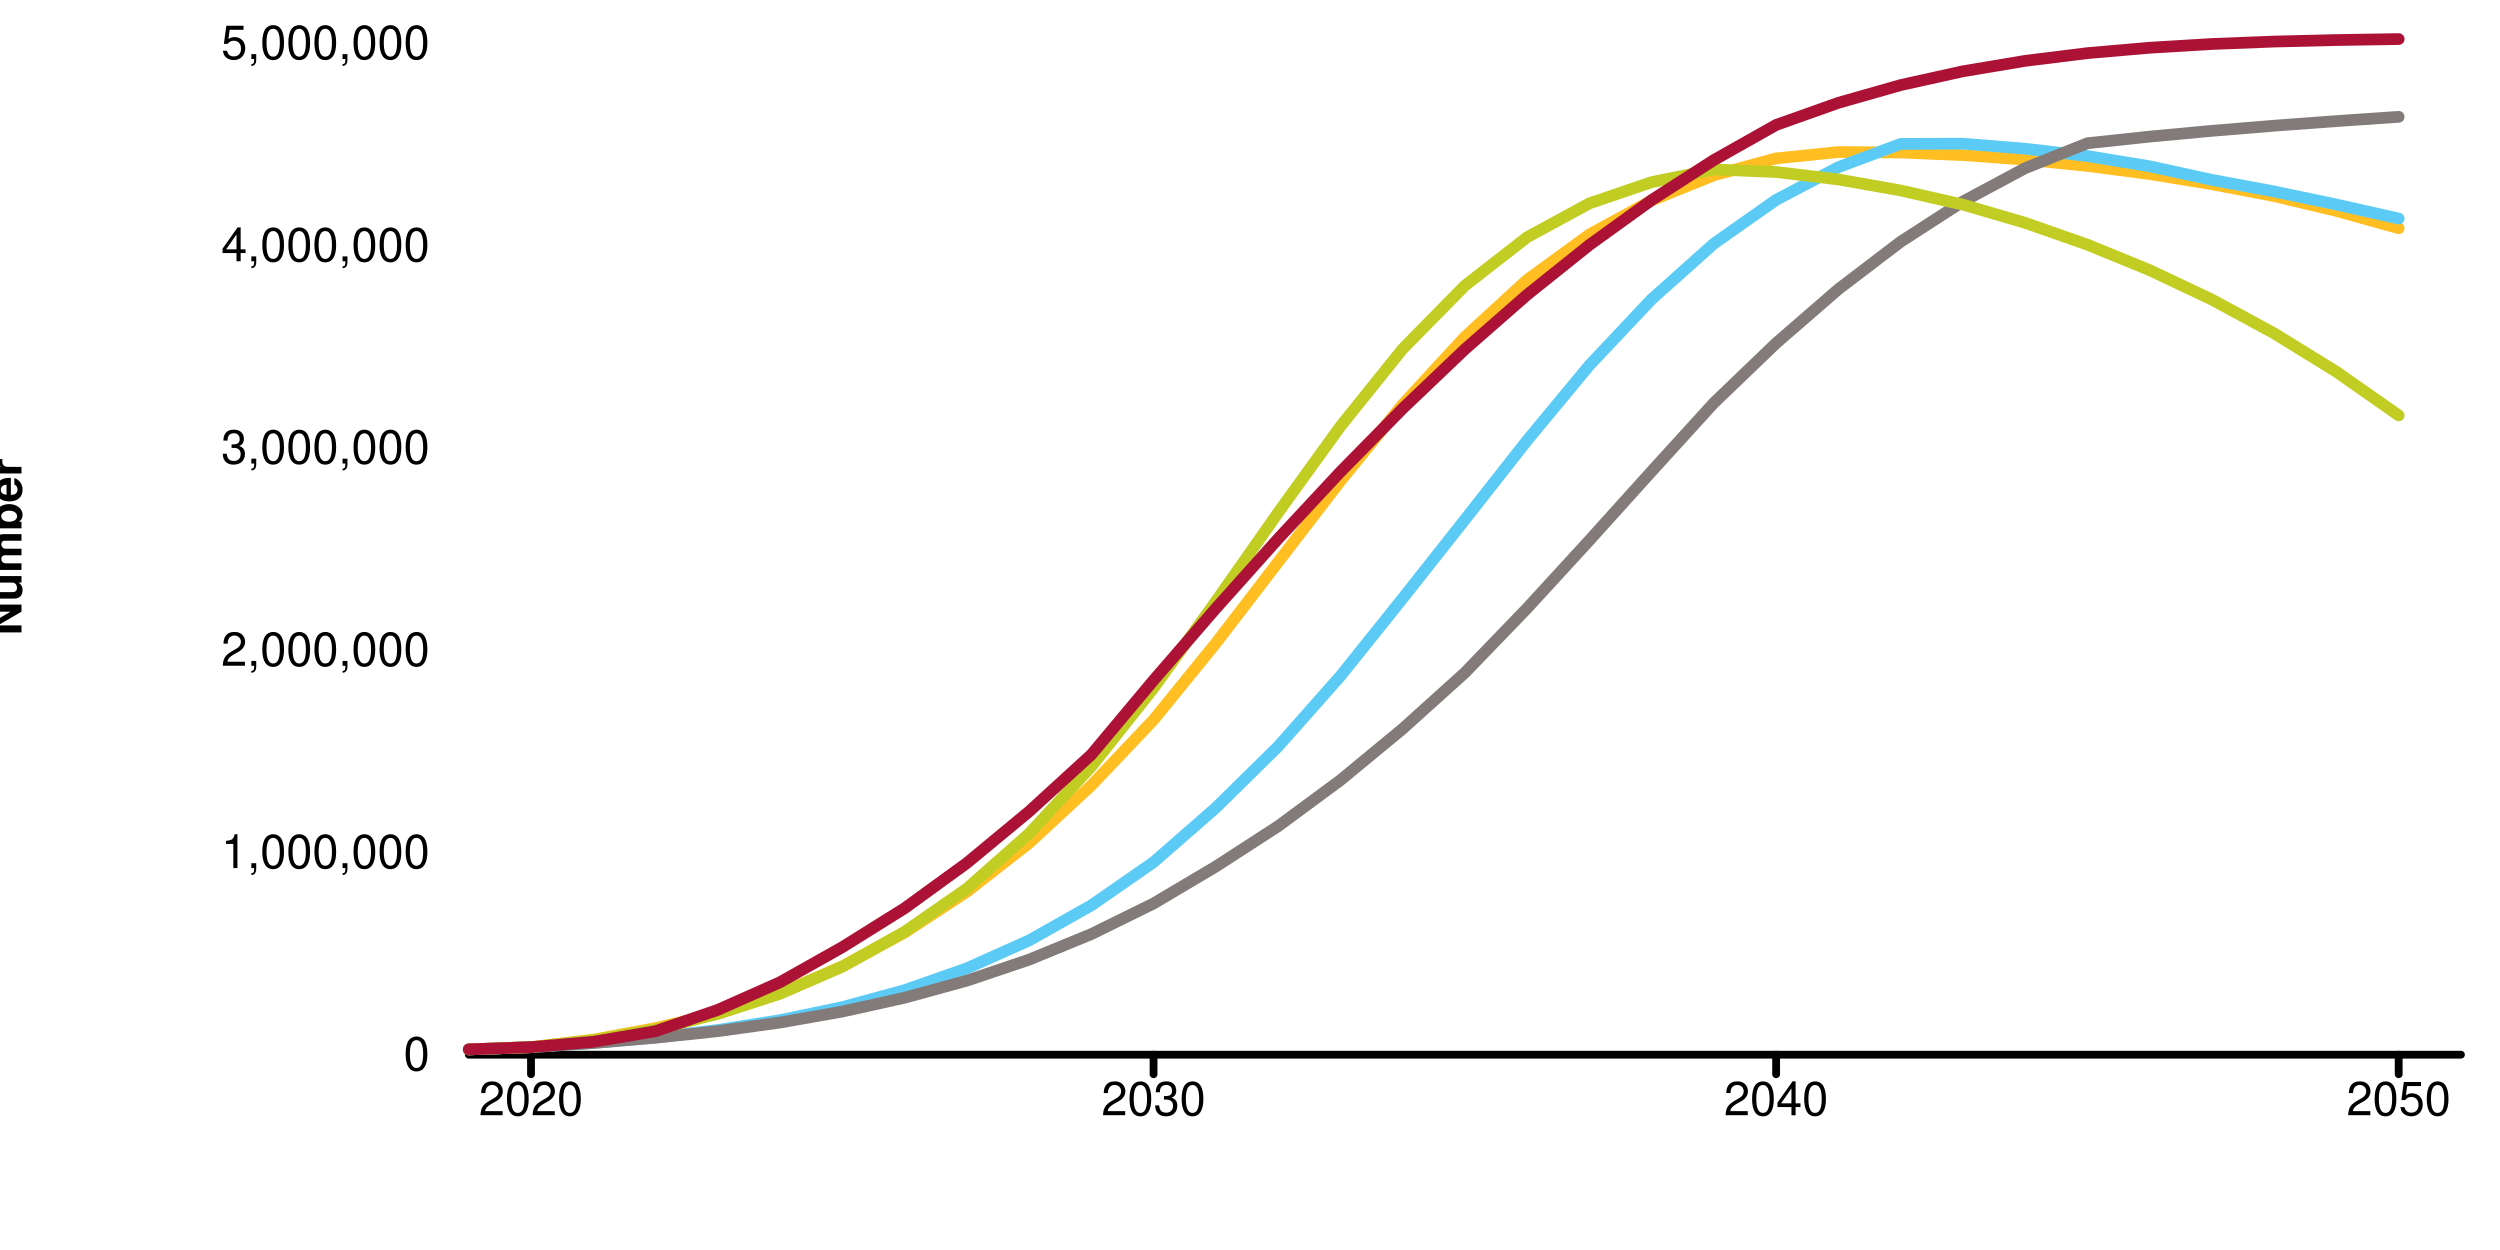
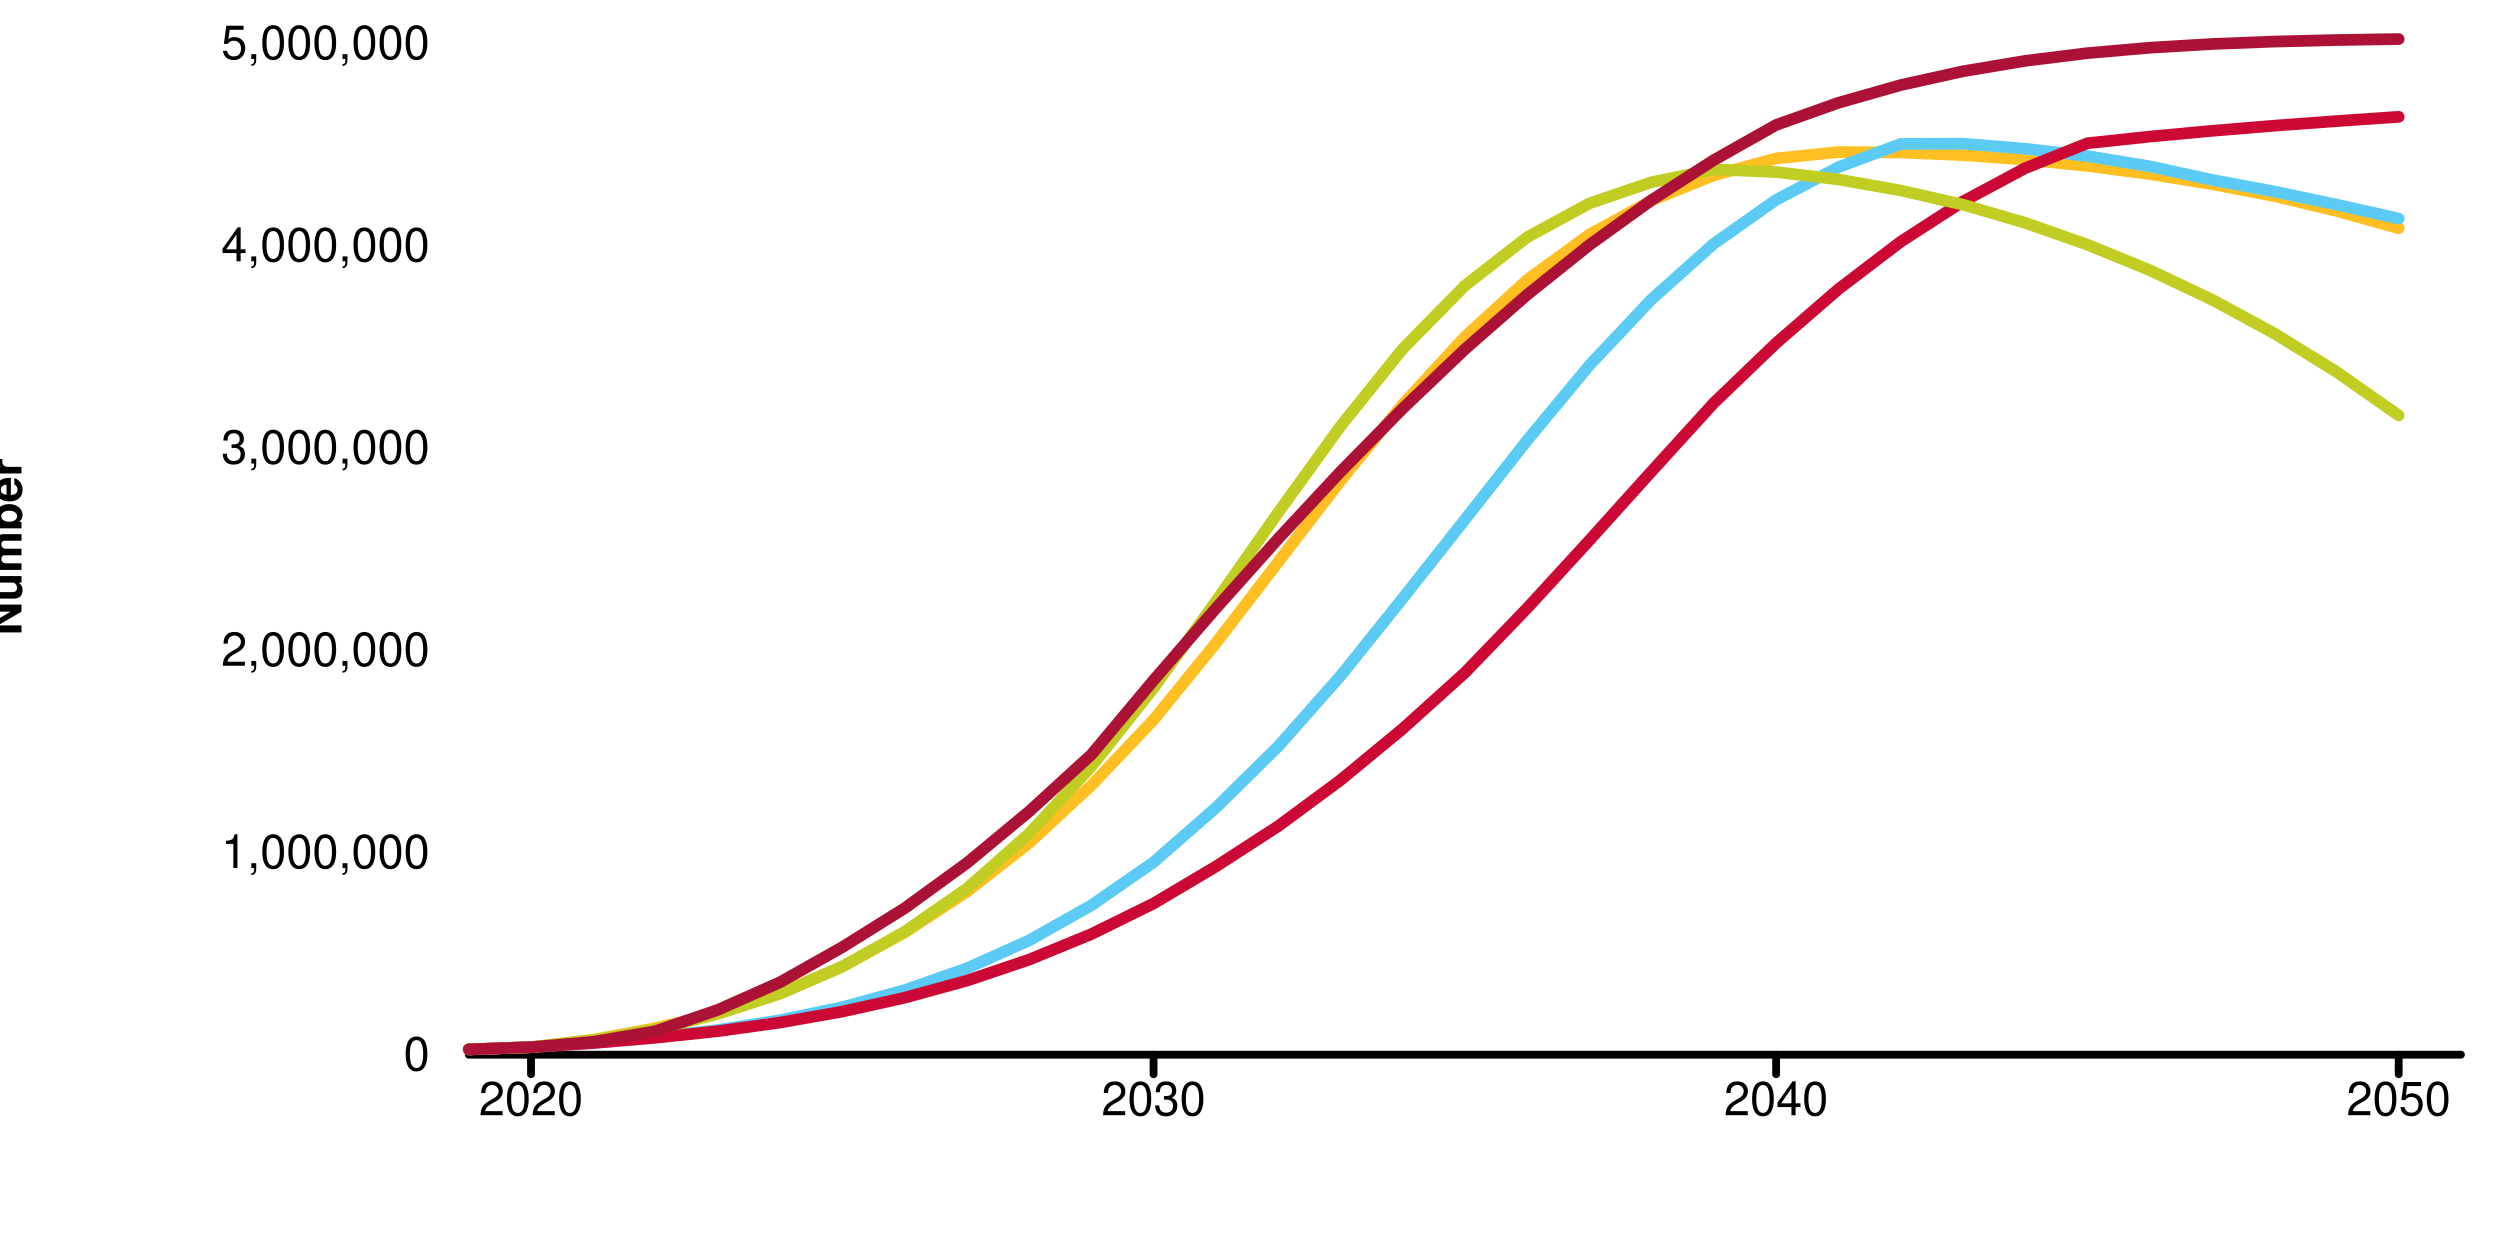
<svg xmlns="http://www.w3.org/2000/svg" width="640" height="320" viewBox="0 0 640 320" style="overflow:display" preserveAspectRatio="xMinYMin meet" overflow="visible">
  <defs>
    <style>
	.data-series path.line { fill-opacity: 0; }
	.data-series path.line.dotted { stroke-dasharray: 12 20 }
	.data-series circle { display: none; }
	.data-series:hover path.line, .data-series.on path.line { stroke-width: 5; }
	.data-series:hover circle, .data-series.on circle { display: inline; }
	.data-series circle:hover, .data-series circle.on { r: 6px!important; fill: black; }
	.grid { font-family: "Helvetica Neue",Helvetica,Arial,"Lucida Grande",sans-serif; }
	.grid line { stroke: rgb(0,0,0); stroke-width: 2; stroke-linecap: round; }
	.grid.grid-x text { text-anchor: middle; dominant-baseline: hanging; transform: translateY(10px); }
	.grid.grid-y text { text-anchor: end; dominant-baseline: middle; transform: translateX(-10px); }
	</style>
  </defs>
  <g class="grid grid-y">
    <line x1="120" y1="270" x2="630" y2="270" data-left="120" />
    <text x="120" y="270" text-anchor="end">0</text>
    <text x="120" y="218.219" text-anchor="end">1,000,000</text>
    <text x="120" y="166.438" text-anchor="end">2,000,000</text>
    <text x="120" y="114.657" text-anchor="end">3,000,000</text>
    <text x="120" y="62.876" text-anchor="end">4,000,000</text>
    <text x="120" y="11.095" text-anchor="end">5,000,000</text>
    <text style="text-anchor:middle;dominant-baseline:hanging;font-weight:bold;transform: translateY(140px) rotate(-90deg);">Number</text>
  </g>
  <g class="grid grid-x">
    <line class="tick" x1="135.938" y1="270" x2="135.938" y2="275" />
    <text x="135.938" y="270" text-anchor="middle">2020</text>
    <line class="tick" x1="295.312" y1="270" x2="295.312" y2="275" />
    <text x="295.312" y="270" text-anchor="middle">2030</text>
    <line class="tick" x1="454.688" y1="270" x2="454.688" y2="275" />
    <text x="454.688" y="270" text-anchor="middle">2040</text>
    <line class="tick" x1="614.062" y1="270" x2="614.062" y2="275" />
    <text x="614.062" y="270" text-anchor="middle">2050</text>
    <text style="text-anchor:middle;dominant-baseline:hanging;font-weight:bold;transform: translateY(140px) rotate(-90deg);" />
  </g>
  <g data-scenario="consumer-transformation" class="data-series">
    <path d="M 120.00,268.64L 135.94,268.07L 151.88,266.15L 167.81,263.19L 183.75,259.47L 199.69,254.27L 215.62,247.40L 231.56,238.74L 247.50,228.28L 263.44,215.82L 279.38,201.06L 295.31,184.28L 311.25,164.67L 327.19,143.90L 343.12,123.17L 359.06,103.58L 375.00,86.26L 390.94,71.65L 406.88,60.04L 422.81,51.31L 438.75,44.87L 454.69,40.55L 470.62,38.92L 486.56,39.04L 502.50,39.71L 518.44,40.86L 534.38,42.48L 550.31,44.56L 566.25,47.16L 582.19,50.20L 598.12,54.00L 614.06,58.42" id="Consumer transformation" class="line" stroke="#FFBF22" stroke-width="3" stroke-linecap="round" />
    <circle cx="120.00" cy="268.64" data-y="26353" data-x="2019" r="4" fill="#FFBF22" />
    <circle cx="135.94" cy="268.07" data-y="37328" data-x="2020" r="4" fill="#FFBF22" />
    <circle cx="151.88" cy="266.15" data-y="74278" data-x="2021" r="4" fill="#FFBF22" />
    <circle cx="167.81" cy="263.19" data-y="131596" data-x="2022" r="4" fill="#FFBF22" />
    <circle cx="183.75" cy="259.47" data-y="203332" data-x="2023" r="4" fill="#FFBF22" />
    <circle cx="199.69" cy="254.27" data-y="303722" data-x="2024" r="4" fill="#FFBF22" />
    <circle cx="215.62" cy="247.40" data-y="436413" data-x="2025" r="4" fill="#FFBF22" />
    <circle cx="231.56" cy="238.74" data-y="603754" data-x="2026" r="4" fill="#FFBF22" />
    <circle cx="247.50" cy="228.28" data-y="805616" data-x="2027" r="4" fill="#FFBF22" />
    <circle cx="263.44" cy="215.82" data-y="1046385" data-x="2028" r="4" fill="#FFBF22" />
    <circle cx="279.38" cy="201.06" data-y="1331375" data-x="2029" r="4" fill="#FFBF22" />
    <circle cx="295.31" cy="184.28" data-y="1655344" data-x="2030" r="4" fill="#FFBF22" />
    <circle cx="311.25" cy="164.67" data-y="2034198" data-x="2031" r="4" fill="#FFBF22" />
    <circle cx="327.19" cy="143.90" data-y="2435229" data-x="2032" r="4" fill="#FFBF22" />
    <circle cx="343.12" cy="123.17" data-y="2835593" data-x="2033" r="4" fill="#FFBF22" />
    <circle cx="359.06" cy="103.58" data-y="3213844" data-x="2034" r="4" fill="#FFBF22" />
    <circle cx="375.00" cy="86.26" data-y="3548423" data-x="2035" r="4" fill="#FFBF22" />
    <circle cx="390.94" cy="71.65" data-y="3830519" data-x="2036" r="4" fill="#FFBF22" />
    <circle cx="406.88" cy="60.04" data-y="4054689" data-x="2037" r="4" fill="#FFBF22" />
    <circle cx="422.81" cy="51.31" data-y="4223447" data-x="2038" r="4" fill="#FFBF22" />
    <circle cx="438.75" cy="44.87" data-y="4347769" data-x="2039" r="4" fill="#FFBF22" />
    <circle cx="454.69" cy="40.55" data-y="4431205" data-x="2040" r="4" fill="#FFBF22" />
    <circle cx="470.62" cy="38.92" data-y="4462658" data-x="2041" r="4" fill="#FFBF22" />
    <circle cx="486.56" cy="39.04" data-y="4460380" data-x="2042" r="4" fill="#FFBF22" />
    <circle cx="502.50" cy="39.71" data-y="4447469" data-x="2043" r="4" fill="#FFBF22" />
    <circle cx="518.44" cy="40.86" data-y="4425086" data-x="2044" r="4" fill="#FFBF22" />
    <circle cx="534.38" cy="42.48" data-y="4393799" data-x="2045" r="4" fill="#FFBF22" />
    <circle cx="550.31" cy="44.56" data-y="4353742" data-x="2046" r="4" fill="#FFBF22" />
    <circle cx="566.25" cy="47.16" data-y="4303533" data-x="2047" r="4" fill="#FFBF22" />
    <circle cx="582.19" cy="50.20" data-y="4244713" data-x="2048" r="4" fill="#FFBF22" />
    <circle cx="598.12" cy="54.00" data-y="4171426" data-x="2049" r="4" fill="#FFBF22" />
    <circle cx="614.06" cy="58.42" data-y="4086045" data-x="2050" r="4" fill="#FFBF22" />
  </g>
  <g data-scenario="system-transformation" class="data-series">
    <path d="M 120.00,268.64L 135.94,268.07L 151.88,267.00L 167.81,265.59L 183.75,263.68L 199.69,261.16L 215.62,257.83L 231.56,253.48L 247.50,247.89L 263.44,240.75L 279.38,231.77L 295.31,220.72L 311.25,206.79L 327.19,191.10L 343.12,173.10L 359.06,153.21L 375.00,133.04L 390.94,112.75L 406.88,93.51L 422.81,76.61L 438.75,62.38L 454.69,51.16L 470.62,42.80L 486.56,36.84L 502.50,36.78L 518.44,38.07L 534.38,39.95L 550.31,42.57L 566.25,46.05L 582.19,49.02L 598.12,52.36L 614.06,55.95" id="System transformation" class="line" stroke="#5BCBF5" stroke-width="3" stroke-linecap="round" />
    <circle cx="120.00" cy="268.64" data-y="26353" data-x="2019" r="4" fill="#5BCBF5" />
    <circle cx="135.94" cy="268.07" data-y="37328" data-x="2020" r="4" fill="#5BCBF5" />
    <circle cx="151.88" cy="267.00" data-y="58015" data-x="2021" r="4" fill="#5BCBF5" />
    <circle cx="167.81" cy="265.59" data-y="85178" data-x="2022" r="4" fill="#5BCBF5" />
    <circle cx="183.75" cy="263.68" data-y="122114" data-x="2023" r="4" fill="#5BCBF5" />
    <circle cx="199.69" cy="261.16" data-y="170653" data-x="2024" r="4" fill="#5BCBF5" />
    <circle cx="215.62" cy="257.83" data-y="234986" data-x="2025" r="4" fill="#5BCBF5" />
    <circle cx="231.56" cy="253.48" data-y="318999" data-x="2026" r="4" fill="#5BCBF5" />
    <circle cx="247.50" cy="247.89" data-y="427076" data-x="2027" r="4" fill="#5BCBF5" />
    <circle cx="263.44" cy="240.75" data-y="564934" data-x="2028" r="4" fill="#5BCBF5" />
    <circle cx="279.38" cy="231.77" data-y="738256" data-x="2029" r="4" fill="#5BCBF5" />
    <circle cx="295.31" cy="220.72" data-y="951624" data-x="2030" r="4" fill="#5BCBF5" />
    <circle cx="311.25" cy="206.79" data-y="1220735" data-x="2031" r="4" fill="#5BCBF5" />
    <circle cx="327.19" cy="191.10" data-y="1523686" data-x="2032" r="4" fill="#5BCBF5" />
    <circle cx="343.12" cy="173.10" data-y="1871251" data-x="2033" r="4" fill="#5BCBF5" />
    <circle cx="359.06" cy="153.21" data-y="2255453" data-x="2034" r="4" fill="#5BCBF5" />
    <circle cx="375.00" cy="133.04" data-y="2644902" data-x="2035" r="4" fill="#5BCBF5" />
    <circle cx="390.94" cy="112.75" data-y="3036877" data-x="2036" r="4" fill="#5BCBF5" />
    <circle cx="406.88" cy="93.51" data-y="3408369" data-x="2037" r="4" fill="#5BCBF5" />
    <circle cx="422.81" cy="76.61" data-y="3734852" data-x="2038" r="4" fill="#5BCBF5" />
    <circle cx="438.75" cy="62.38" data-y="4009521" data-x="2039" r="4" fill="#5BCBF5" />
    <circle cx="454.69" cy="51.16" data-y="4226193" data-x="2040" r="4" fill="#5BCBF5" />
    <circle cx="470.62" cy="42.80" data-y="4387647" data-x="2041" r="4" fill="#5BCBF5" />
    <circle cx="486.56" cy="36.84" data-y="4502783" data-x="2042" r="4" fill="#5BCBF5" />
    <circle cx="502.50" cy="36.78" data-y="4503922" data-x="2043" r="4" fill="#5BCBF5" />
    <circle cx="518.44" cy="38.07" data-y="4479049" data-x="2044" r="4" fill="#5BCBF5" />
    <circle cx="534.38" cy="39.95" data-y="4442678" data-x="2045" r="4" fill="#5BCBF5" />
    <circle cx="550.31" cy="42.57" data-y="4392217" data-x="2046" r="4" fill="#5BCBF5" />
    <circle cx="566.25" cy="46.05" data-y="4324916" data-x="2047" r="4" fill="#5BCBF5" />
    <circle cx="582.19" cy="49.02" data-y="4267504" data-x="2048" r="4" fill="#5BCBF5" />
    <circle cx="598.12" cy="52.36" data-y="4203068" data-x="2049" r="4" fill="#5BCBF5" />
    <circle cx="614.06" cy="55.95" data-y="4133725" data-x="2050" r="4" fill="#5BCBF5" />
  </g>
  <g data-scenario="steady-progression" class="data-series">
-     <path d="M 120.00,268.64L 135.94,268.07L 151.88,267.01L 167.81,265.66L 183.75,263.98L 199.69,261.77L 215.62,258.96L 231.56,255.42L 247.50,251.05L 263.44,245.67L 279.38,239.13L 295.31,231.29L 311.25,221.83L 327.19,211.51L 343.12,199.75L 359.06,186.59L 375.00,172.23L 390.94,155.71L 406.88,138.33L 422.81,120.66L 438.75,103.15L 454.69,87.85L 470.62,74.04L 486.56,61.89L 502.50,51.59L 518.44,43.05L 534.38,36.67L 550.31,34.97L 566.25,33.49L 582.19,32.18L 598.12,31.00L 614.06,29.91" id="Steady progression" class="line" stroke="#827B7A" stroke-width="3" stroke-linecap="round" />
-     <circle cx="120.00" cy="268.64" data-y="26353" data-x="2019" r="4" fill="#827B7A" />
-     <circle cx="135.94" cy="268.07" data-y="37328" data-x="2020" r="4" fill="#827B7A" />
-     <circle cx="151.88" cy="267.01" data-y="57745" data-x="2021" r="4" fill="#827B7A" />
-     <circle cx="167.81" cy="265.66" data-y="83805" data-x="2022" r="4" fill="#827B7A" />
-     <circle cx="183.75" cy="263.98" data-y="116239" data-x="2023" r="4" fill="#827B7A" />
-     <circle cx="199.69" cy="261.77" data-y="158885" data-x="2024" r="4" fill="#827B7A" />
-     <circle cx="215.62" cy="258.96" data-y="213262" data-x="2025" r="4" fill="#827B7A" />
-     <circle cx="231.56" cy="255.42" data-y="281557" data-x="2026" r="4" fill="#827B7A" />
-     <circle cx="247.50" cy="251.05" data-y="365938" data-x="2027" r="4" fill="#827B7A" />
-     <circle cx="263.44" cy="245.67" data-y="469787" data-x="2028" r="4" fill="#827B7A" />
-     <circle cx="279.38" cy="239.13" data-y="596128" data-x="2029" r="4" fill="#827B7A" />
-     <circle cx="295.31" cy="231.29" data-y="747496" data-x="2030" r="4" fill="#827B7A" />
-     <circle cx="311.25" cy="221.83" data-y="930295" data-x="2031" r="4" fill="#827B7A" />
-     <circle cx="327.19" cy="211.51" data-y="1129496" data-x="2032" r="4" fill="#827B7A" />
-     <circle cx="343.12" cy="199.75" data-y="1356716" data-x="2033" r="4" fill="#827B7A" />
-     <circle cx="359.06" cy="186.59" data-y="1610789" data-x="2034" r="4" fill="#827B7A" />
-     <circle cx="375.00" cy="172.23" data-y="1888053" data-x="2035" r="4" fill="#827B7A" />
-     <circle cx="390.94" cy="155.71" data-y="2207186" data-x="2036" r="4" fill="#827B7A" />
-     <circle cx="406.88" cy="138.33" data-y="2542826" data-x="2037" r="4" fill="#827B7A" />
-     <circle cx="422.81" cy="120.66" data-y="2884130" data-x="2038" r="4" fill="#827B7A" />
-     <circle cx="438.75" cy="103.15" data-y="3222142" data-x="2039" r="4" fill="#827B7A" />
-     <circle cx="454.69" cy="87.85" data-y="3517763" data-x="2040" r="4" fill="#827B7A" />
-     <circle cx="470.62" cy="74.04" data-y="3784338" data-x="2041" r="4" fill="#827B7A" />
-     <circle cx="486.56" cy="61.89" data-y="4018993" data-x="2042" r="4" fill="#827B7A" />
-     <circle cx="502.50" cy="51.59" data-y="4217923" data-x="2043" r="4" fill="#827B7A" />
-     <circle cx="518.44" cy="43.05" data-y="4382969" data-x="2044" r="4" fill="#827B7A" />
-     <circle cx="534.38" cy="36.67" data-y="4506090" data-x="2045" r="4" fill="#827B7A" />
-     <circle cx="550.31" cy="34.97" data-y="4538842" data-x="2046" r="4" fill="#827B7A" />
-     <circle cx="566.25" cy="33.49" data-y="4567487" data-x="2047" r="4" fill="#827B7A" />
-     <circle cx="582.19" cy="32.18" data-y="4592842" data-x="2048" r="4" fill="#827B7A" />
-     <circle cx="598.12" cy="31.00" data-y="4615677" data-x="2049" r="4" fill="#827B7A" />
-     <circle cx="614.06" cy="29.91" data-y="4636643" data-x="2050" r="4" fill="#827B7A" />
+     <path d="M 120.00,268.64L 135.94,268.07L 151.88,267.01L 167.81,265.66L 183.75,263.98L 199.69,261.77L 215.62,258.96L 231.56,255.42L 247.50,251.05L 263.44,245.67L 279.38,239.13L 295.31,231.29L 311.25,221.83L 327.19,211.51L 343.12,199.75L 359.06,186.59L 375.00,172.23L 390.94,155.71L 406.88,138.33L 422.81,120.66L 438.75,103.15L 454.69,87.85L 470.62,74.04L 486.56,61.89L 502.50,51.59L 518.44,43.05L 534.38,36.67L 550.31,34.97L 566.25,33.49L 582.19,32.18L 598.12,31.00L 614.06,29.91" id="Steady progression" class="line" stroke="#cc0935" stroke-width="3" stroke-linecap="round" />
+     <circle cx="120.00" cy="268.64" data-y="26353" data-x="2019" r="4" fill="#cc0935" />
+     <circle cx="135.94" cy="268.07" data-y="37328" data-x="2020" r="4" fill="#cc0935" />
+     <circle cx="151.88" cy="267.01" data-y="57745" data-x="2021" r="4" fill="#cc0935" />
+     <circle cx="167.81" cy="265.66" data-y="83805" data-x="2022" r="4" fill="#cc0935" />
+     <circle cx="183.75" cy="263.98" data-y="116239" data-x="2023" r="4" fill="#cc0935" />
+     <circle cx="199.69" cy="261.77" data-y="158885" data-x="2024" r="4" fill="#cc0935" />
+     <circle cx="215.62" cy="258.96" data-y="213262" data-x="2025" r="4" fill="#cc0935" />
+     <circle cx="231.56" cy="255.42" data-y="281557" data-x="2026" r="4" fill="#cc0935" />
+     <circle cx="247.50" cy="251.05" data-y="365938" data-x="2027" r="4" fill="#cc0935" />
+     <circle cx="263.44" cy="245.67" data-y="469787" data-x="2028" r="4" fill="#cc0935" />
+     <circle cx="279.38" cy="239.13" data-y="596128" data-x="2029" r="4" fill="#cc0935" />
+     <circle cx="295.31" cy="231.29" data-y="747496" data-x="2030" r="4" fill="#cc0935" />
+     <circle cx="311.25" cy="221.83" data-y="930295" data-x="2031" r="4" fill="#cc0935" />
+     <circle cx="327.19" cy="211.51" data-y="1129496" data-x="2032" r="4" fill="#cc0935" />
+     <circle cx="343.12" cy="199.75" data-y="1356716" data-x="2033" r="4" fill="#cc0935" />
+     <circle cx="359.06" cy="186.59" data-y="1610789" data-x="2034" r="4" fill="#cc0935" />
+     <circle cx="375.00" cy="172.23" data-y="1888053" data-x="2035" r="4" fill="#cc0935" />
+     <circle cx="390.94" cy="155.71" data-y="2207186" data-x="2036" r="4" fill="#cc0935" />
+     <circle cx="406.88" cy="138.33" data-y="2542826" data-x="2037" r="4" fill="#cc0935" />
+     <circle cx="422.81" cy="120.66" data-y="2884130" data-x="2038" r="4" fill="#cc0935" />
+     <circle cx="438.75" cy="103.15" data-y="3222142" data-x="2039" r="4" fill="#cc0935" />
+     <circle cx="454.69" cy="87.85" data-y="3517763" data-x="2040" r="4" fill="#cc0935" />
+     <circle cx="470.62" cy="74.04" data-y="3784338" data-x="2041" r="4" fill="#cc0935" />
+     <circle cx="486.56" cy="61.89" data-y="4018993" data-x="2042" r="4" fill="#cc0935" />
+     <circle cx="502.50" cy="51.59" data-y="4217923" data-x="2043" r="4" fill="#cc0935" />
+     <circle cx="518.44" cy="43.05" data-y="4382969" data-x="2044" r="4" fill="#cc0935" />
+     <circle cx="534.38" cy="36.67" data-y="4506090" data-x="2045" r="4" fill="#cc0935" />
+     <circle cx="550.31" cy="34.97" data-y="4538842" data-x="2046" r="4" fill="#cc0935" />
+     <circle cx="566.25" cy="33.49" data-y="4567487" data-x="2047" r="4" fill="#cc0935" />
+     <circle cx="582.19" cy="32.18" data-y="4592842" data-x="2048" r="4" fill="#cc0935" />
+     <circle cx="598.12" cy="31.00" data-y="4615677" data-x="2049" r="4" fill="#cc0935" />
+     <circle cx="614.06" cy="29.91" data-y="4636643" data-x="2050" r="4" fill="#cc0935" />
  </g>
  <g data-scenario="leading-the-way" class="data-series">
    <path d="M 120.00,268.64L 135.94,268.07L 151.88,266.27L 167.81,263.53L 183.75,259.55L 199.69,254.39L 215.62,247.47L 231.56,238.54L 247.50,227.49L 263.44,213.40L 279.38,196.23L 295.31,176.15L 311.25,153.97L 327.19,131.24L 343.12,109.18L 359.06,89.35L 375.00,73.14L 390.94,60.73L 406.88,52.06L 422.81,46.63L 438.75,43.38L 454.69,44.04L 470.62,45.94L 486.56,48.76L 502.50,52.39L 518.44,57.05L 534.38,62.64L 550.31,69.16L 566.25,76.70L 582.19,85.34L 598.12,95.18L 614.06,106.34" id="Leading the way" class="line" stroke="#C2CD23" stroke-width="3" stroke-linecap="round" />
    <circle cx="120.00" cy="268.64" data-y="26353" data-x="2019" r="4" fill="#C2CD23" />
    <circle cx="135.94" cy="268.07" data-y="37328" data-x="2020" r="4" fill="#C2CD23" />
    <circle cx="151.88" cy="266.27" data-y="72016" data-x="2021" r="4" fill="#C2CD23" />
    <circle cx="167.81" cy="263.53" data-y="124935" data-x="2022" r="4" fill="#C2CD23" />
    <circle cx="183.75" cy="259.55" data-y="201814" data-x="2023" r="4" fill="#C2CD23" />
    <circle cx="199.69" cy="254.39" data-y="301414" data-x="2024" r="4" fill="#C2CD23" />
    <circle cx="215.62" cy="247.47" data-y="435065" data-x="2025" r="4" fill="#C2CD23" />
    <circle cx="231.56" cy="238.54" data-y="607515" data-x="2026" r="4" fill="#C2CD23" />
    <circle cx="247.50" cy="227.49" data-y="821021" data-x="2027" r="4" fill="#C2CD23" />
    <circle cx="263.44" cy="213.40" data-y="1093022" data-x="2028" r="4" fill="#C2CD23" />
    <circle cx="279.38" cy="196.23" data-y="1424698" data-x="2029" r="4" fill="#C2CD23" />
    <circle cx="295.31" cy="176.15" data-y="1812382" data-x="2030" r="4" fill="#C2CD23" />
    <circle cx="311.25" cy="153.97" data-y="2240703" data-x="2031" r="4" fill="#C2CD23" />
    <circle cx="327.19" cy="131.24" data-y="2679791" data-x="2032" r="4" fill="#C2CD23" />
    <circle cx="343.12" cy="109.18" data-y="3105675" data-x="2033" r="4" fill="#C2CD23" />
    <circle cx="359.06" cy="89.35" data-y="3488656" data-x="2034" r="4" fill="#C2CD23" />
    <circle cx="375.00" cy="73.14" data-y="3801724" data-x="2035" r="4" fill="#C2CD23" />
    <circle cx="390.94" cy="60.73" data-y="4041478" data-x="2036" r="4" fill="#C2CD23" />
    <circle cx="406.88" cy="52.06" data-y="4208832" data-x="2037" r="4" fill="#C2CD23" />
    <circle cx="422.81" cy="46.63" data-y="4313677" data-x="2038" r="4" fill="#C2CD23" />
    <circle cx="438.75" cy="43.38" data-y="4376483" data-x="2039" r="4" fill="#C2CD23" />
    <circle cx="454.69" cy="44.04" data-y="4363767" data-x="2040" r="4" fill="#C2CD23" />
    <circle cx="470.62" cy="45.94" data-y="4327009" data-x="2041" r="4" fill="#C2CD23" />
    <circle cx="486.56" cy="48.76" data-y="4272531" data-x="2042" r="4" fill="#C2CD23" />
    <circle cx="502.50" cy="52.39" data-y="4202514" data-x="2043" r="4" fill="#C2CD23" />
    <circle cx="518.44" cy="57.05" data-y="4112528" data-x="2044" r="4" fill="#C2CD23" />
    <circle cx="534.38" cy="62.64" data-y="4004466" data-x="2045" r="4" fill="#C2CD23" />
    <circle cx="550.31" cy="69.16" data-y="3878557" data-x="2046" r="4" fill="#C2CD23" />
    <circle cx="566.25" cy="76.70" data-y="3733090" data-x="2047" r="4" fill="#C2CD23" />
    <circle cx="582.19" cy="85.34" data-y="3566248" data-x="2048" r="4" fill="#C2CD23" />
    <circle cx="598.12" cy="95.18" data-y="3376065" data-x="2049" r="4" fill="#C2CD23" />
    <circle cx="614.06" cy="106.34" data-y="3160521" data-x="2050" r="4" fill="#C2CD23" />
  </g>
  <g data-scenario="planning-scenario" class="data-series">
    <path d="M 120.00,268.64L 135.94,268.07L 151.88,266.70L 167.81,263.98L 183.75,258.53L 199.69,251.45L 215.62,242.48L 231.56,232.52L 247.50,220.95L 263.44,207.75L 279.38,193.19L 295.31,174.15L 311.25,155.76L 327.19,137.93L 343.12,120.82L 359.06,104.61L 375.00,89.42L 390.94,75.46L 406.88,62.71L 422.81,51.22L 438.75,40.97L 454.69,31.98L 470.62,26.32L 486.56,21.78L 502.50,18.25L 518.44,15.58L 534.38,13.60L 550.31,12.22L 566.25,11.26L 582.19,10.64L 598.12,10.25L 614.06,10.00" id="NPg Planning Scenario" class="line" stroke="#ab1236" stroke-width="3" stroke-linecap="round" />
    <circle cx="120.00" cy="268.64" data-y="26353" data-x="2019" r="4" fill="#ab1236" />
    <circle cx="135.94" cy="268.07" data-y="37328" data-x="2020" r="4" fill="#ab1236" />
    <circle cx="151.88" cy="266.70" data-y="63649" data-x="2021" r="4" fill="#ab1236" />
    <circle cx="167.81" cy="263.98" data-y="116333" data-x="2022" r="4" fill="#ab1236" />
    <circle cx="183.75" cy="258.53" data-y="221493" data-x="2023" r="4" fill="#ab1236" />
    <circle cx="199.69" cy="251.45" data-y="358149" data-x="2024" r="4" fill="#ab1236" />
    <circle cx="215.62" cy="242.48" data-y="531397" data-x="2025" r="4" fill="#ab1236" />
    <circle cx="231.56" cy="232.52" data-y="723729" data-x="2026" r="4" fill="#ab1236" />
    <circle cx="247.50" cy="220.95" data-y="947174" data-x="2027" r="4" fill="#ab1236" />
    <circle cx="263.44" cy="207.75" data-y="1202124" data-x="2028" r="4" fill="#ab1236" />
    <circle cx="279.38" cy="193.19" data-y="1483417" data-x="2029" r="4" fill="#ab1236" />
    <circle cx="295.31" cy="174.15" data-y="1851101" data-x="2030" r="4" fill="#ab1236" />
    <circle cx="311.25" cy="155.76" data-y="2206223" data-x="2031" r="4" fill="#ab1236" />
    <circle cx="327.19" cy="137.93" data-y="2550564" data-x="2032" r="4" fill="#ab1236" />
    <circle cx="343.12" cy="120.82" data-y="2880984" data-x="2033" r="4" fill="#ab1236" />
    <circle cx="359.06" cy="104.61" data-y="3194069" data-x="2034" r="4" fill="#ab1236" />
    <circle cx="375.00" cy="89.42" data-y="3487300" data-x="2035" r="4" fill="#ab1236" />
    <circle cx="390.94" cy="75.46" data-y="3756887" data-x="2036" r="4" fill="#ab1236" />
    <circle cx="406.88" cy="62.71" data-y="4003149" data-x="2037" r="4" fill="#ab1236" />
    <circle cx="422.81" cy="51.22" data-y="4225037" data-x="2038" r="4" fill="#ab1236" />
    <circle cx="438.75" cy="40.97" data-y="4422951" data-x="2039" r="4" fill="#ab1236" />
    <circle cx="454.69" cy="31.98" data-y="4596745" data-x="2040" r="4" fill="#ab1236" />
    <circle cx="470.62" cy="26.32" data-y="4705938" data-x="2041" r="4" fill="#ab1236" />
    <circle cx="486.56" cy="21.78" data-y="4793704" data-x="2042" r="4" fill="#ab1236" />
    <circle cx="502.50" cy="18.25" data-y="4861803" data-x="2043" r="4" fill="#ab1236" />
    <circle cx="518.44" cy="15.58" data-y="4913437" data-x="2044" r="4" fill="#ab1236" />
    <circle cx="534.38" cy="13.60" data-y="4951683" data-x="2045" r="4" fill="#ab1236" />
    <circle cx="550.31" cy="12.22" data-y="4978310" data-x="2046" r="4" fill="#ab1236" />
    <circle cx="566.25" cy="11.26" data-y="4996803" data-x="2047" r="4" fill="#ab1236" />
    <circle cx="582.19" cy="10.64" data-y="5008685" data-x="2048" r="4" fill="#ab1236" />
    <circle cx="598.12" cy="10.25" data-y="5016402" data-x="2049" r="4" fill="#ab1236" />
    <circle cx="614.06" cy="10.00" data-y="5021138" data-x="2050" r="4" fill="#ab1236" />
  </g>
</svg>
